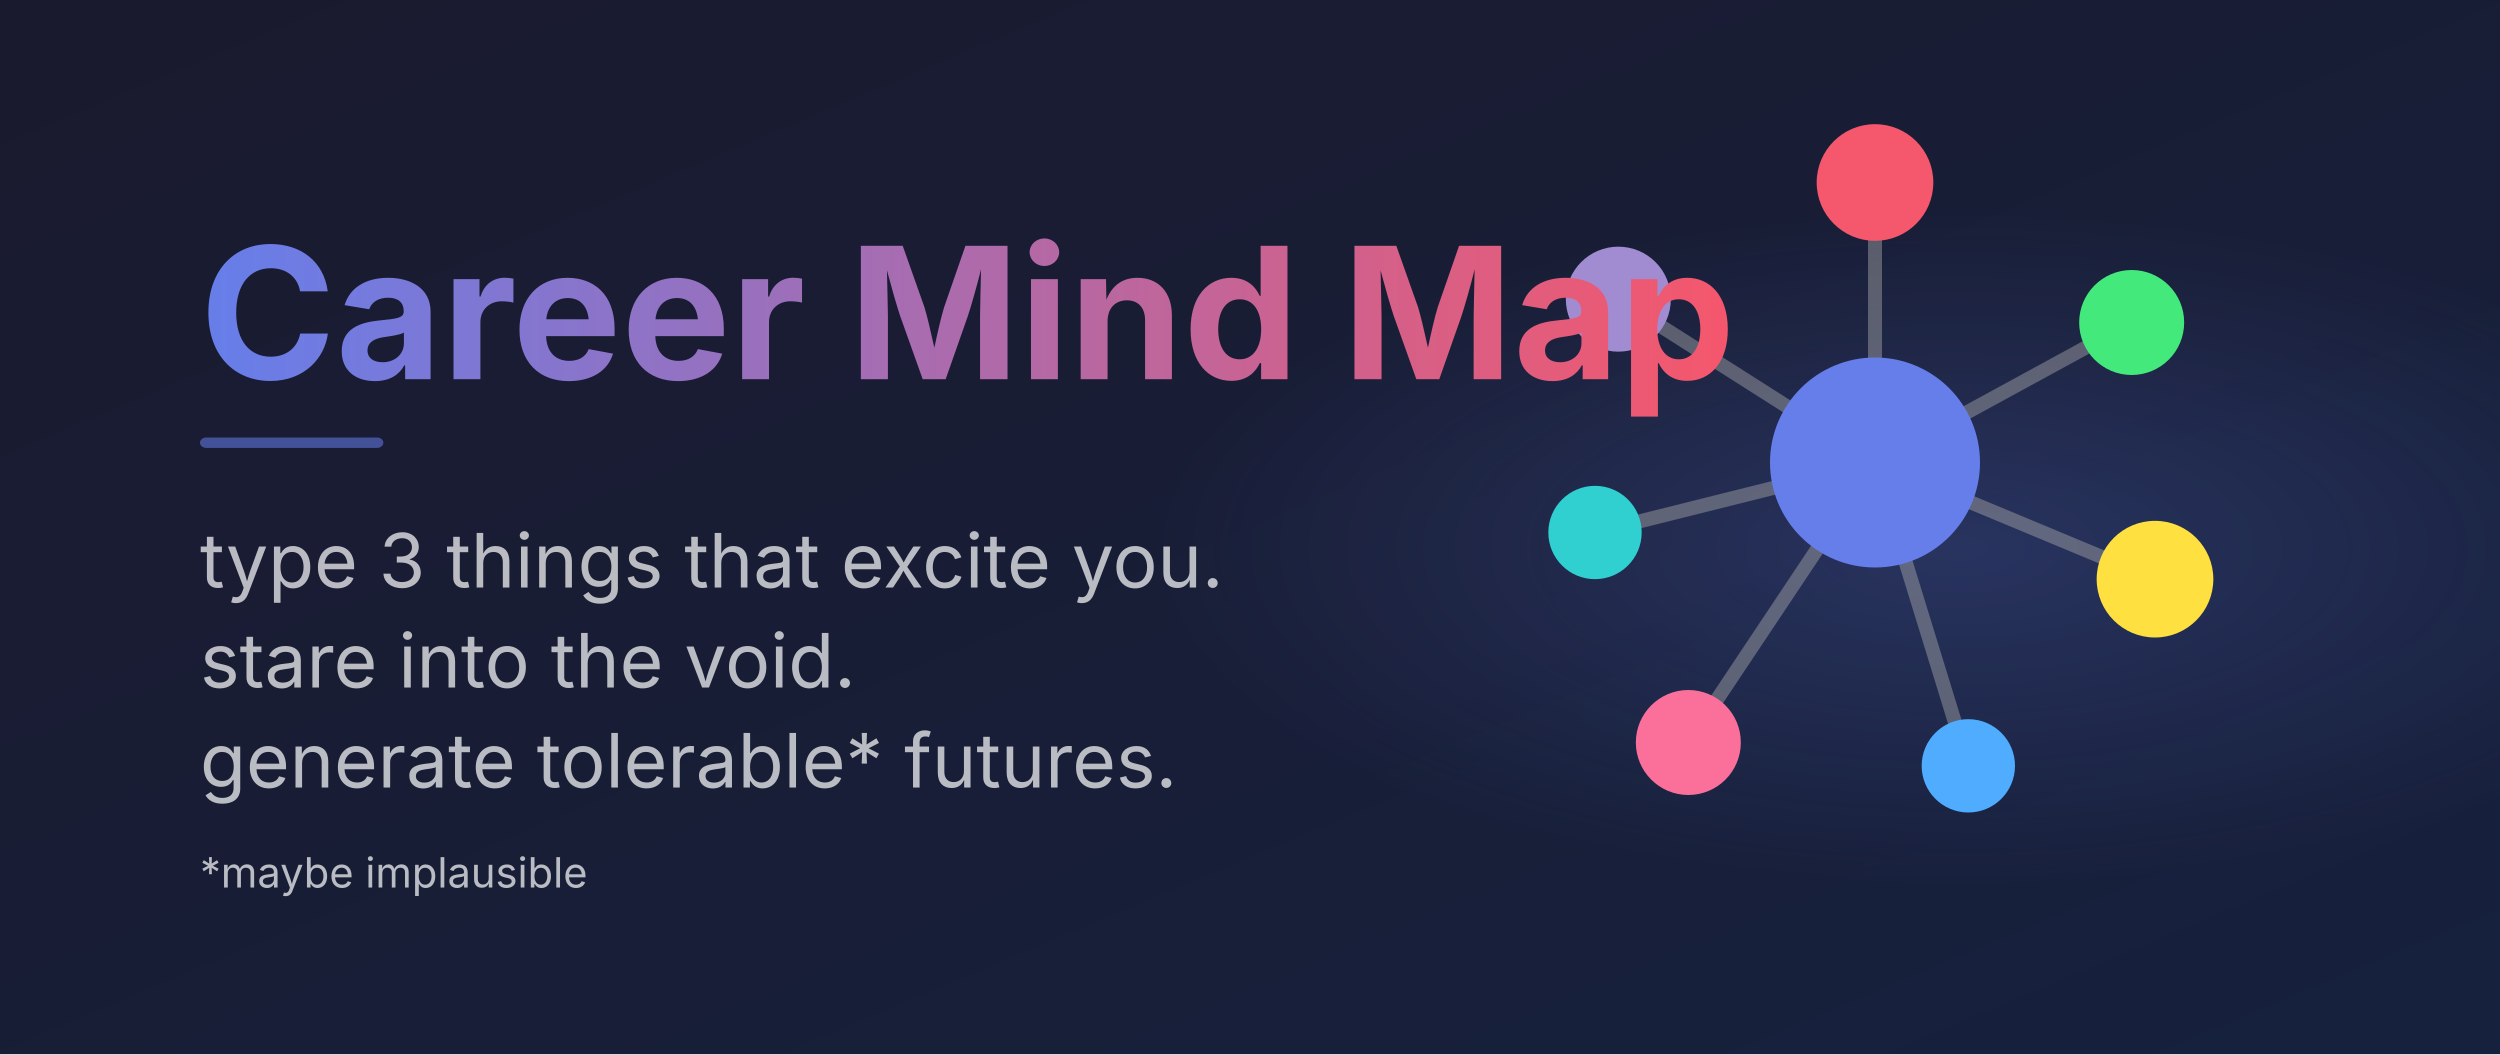
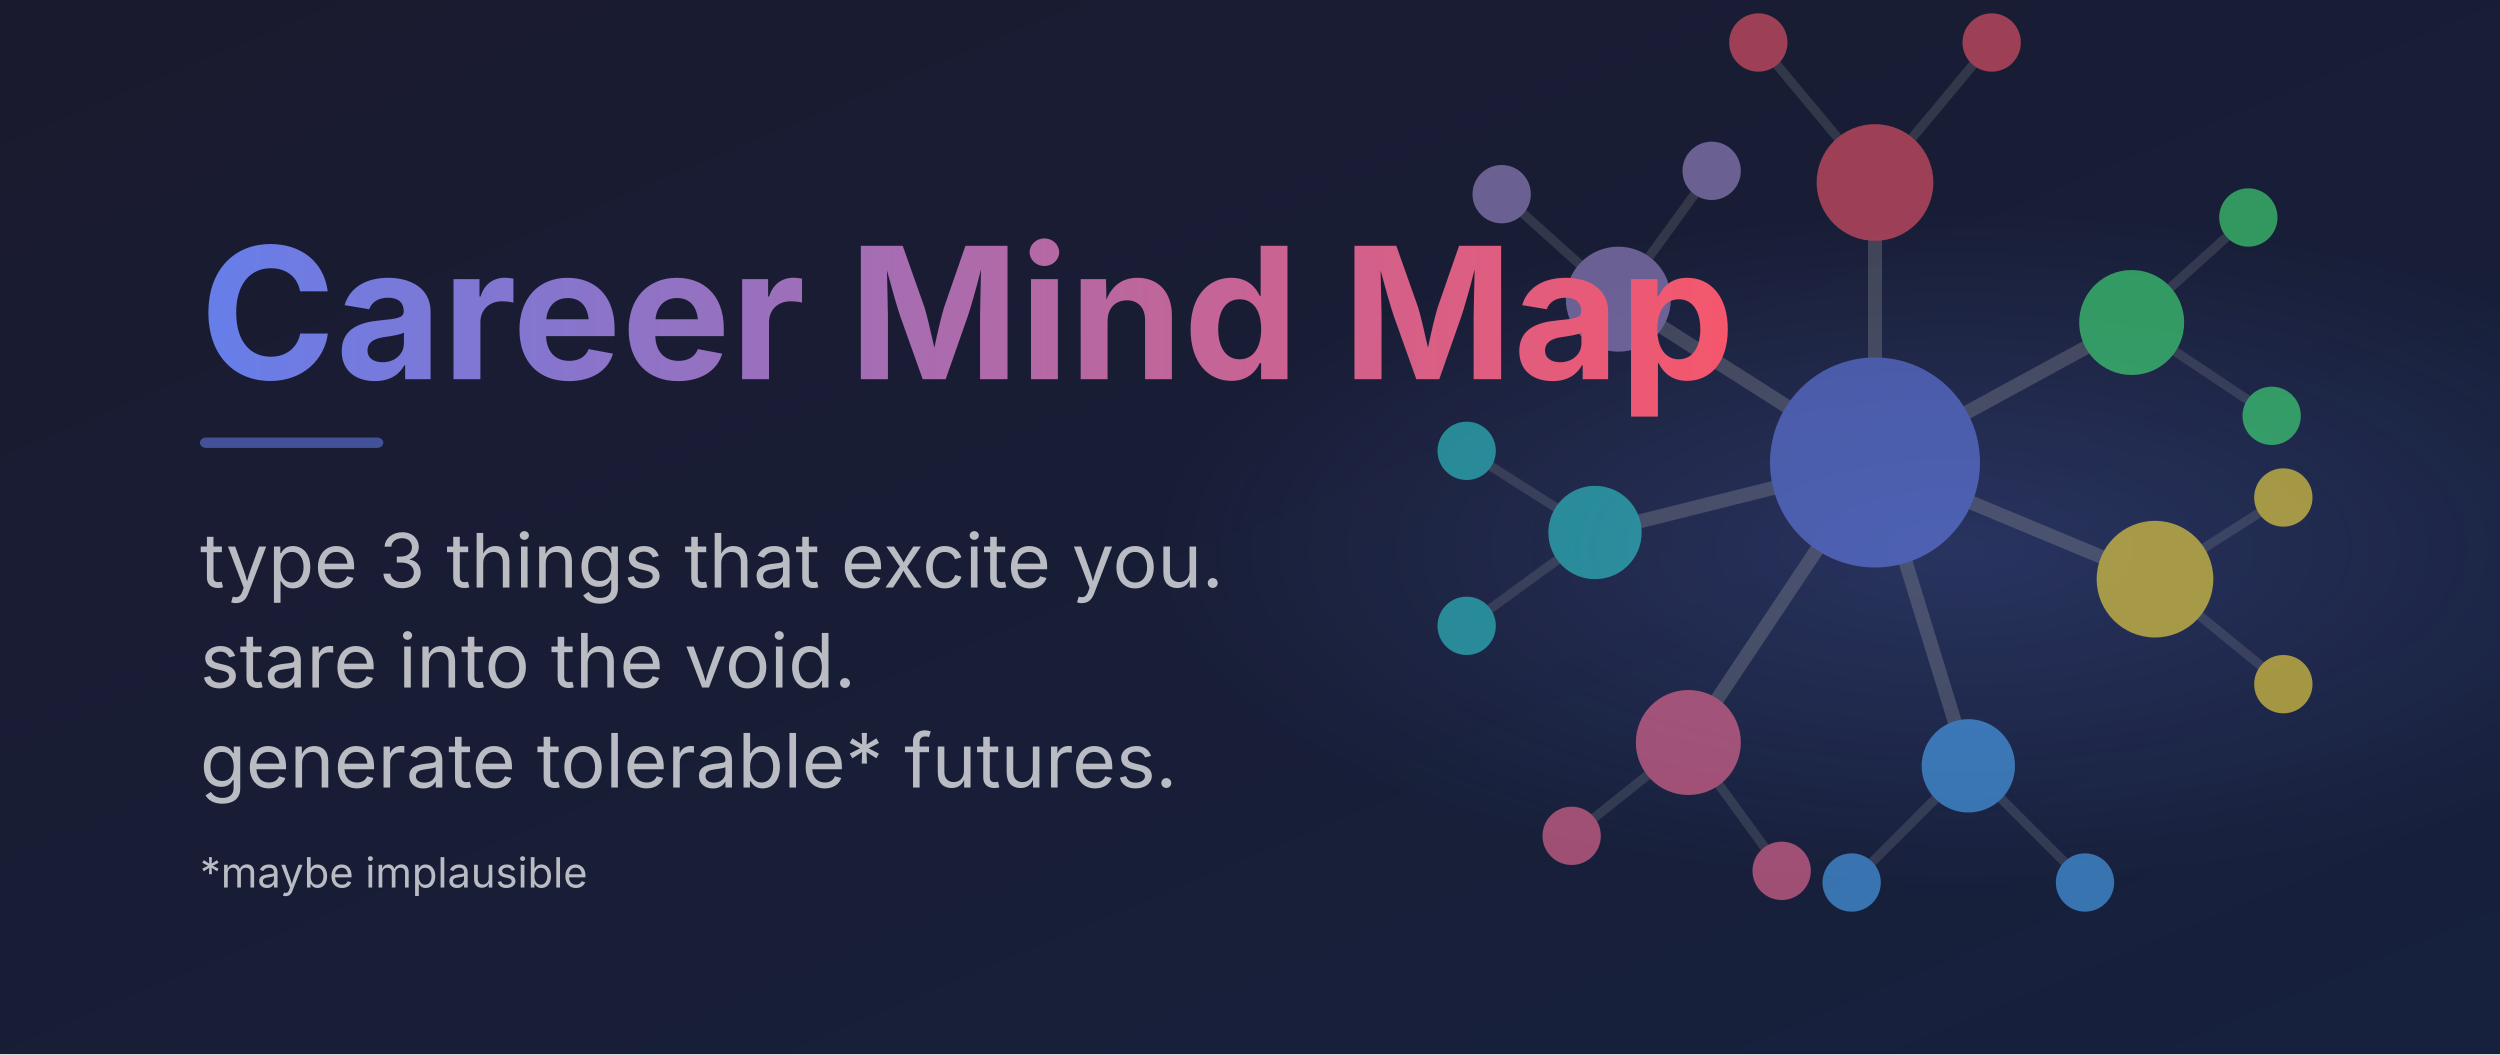
<svg xmlns="http://www.w3.org/2000/svg" width="600" height="253" viewBox="0 47 600 253">
  <defs>
    <linearGradient id="bg" x1="0" y1="0" x2="1" y2="1">
      <stop offset="0%" stop-color="#1a1a2e" />
      <stop offset="100%" stop-color="#16213e" />
    </linearGradient>
    <linearGradient id="title-grad" x1="0" y1="0" x2="1" y2="0">
      <stop offset="0%" stop-color="#667eea" />
      <stop offset="100%" stop-color="#f5576c" />
    </linearGradient>
    <radialGradient id="glow" cx="78%" cy="52%" r="32%">
      <stop offset="0%" stop-color="#667eea" stop-opacity="0.22" />
      <stop offset="100%" stop-color="#667eea" stop-opacity="0" />
    </radialGradient>
  </defs>
  <rect x="0" y="47" width="600" height="253" fill="url(#bg)" />
  <rect x="0" y="47" width="600" height="253" fill="url(#glow)" />
-   <g transform="translate(450,158) scale(2.8)">
+   <g transform="translate(450,158) scale(2.8)" opacity="0.6">
    <line x1="0" y1="0" x2="0" y2="-24" stroke="#aaa" stroke-width="1.2" stroke-opacity="0.45" />
    <line x1="0" y1="0" x2="22" y2="-12" stroke="#aaa" stroke-width="1.2" stroke-opacity="0.45" />
    <line x1="0" y1="0" x2="24" y2="10" stroke="#aaa" stroke-width="1.2" stroke-opacity="0.45" />
    <line x1="0" y1="0" x2="8" y2="26" stroke="#aaa" stroke-width="1.2" stroke-opacity="0.45" />
    <line x1="0" y1="0" x2="-16" y2="24" stroke="#aaa" stroke-width="1.2" stroke-opacity="0.45" />
    <line x1="0" y1="0" x2="-24" y2="6" stroke="#aaa" stroke-width="1.2" stroke-opacity="0.45" />
    <line x1="0" y1="0" x2="-22" y2="-14" stroke="#aaa" stroke-width="1.2" stroke-opacity="0.45" />
+     <line x1="0" y1="-24" x2="-10" y2="-36" stroke="#aaa" stroke-width="0.8" stroke-opacity="0.3" />
+     <line x1="0" y1="-24" x2="10" y2="-36" stroke="#aaa" stroke-width="0.8" stroke-opacity="0.3" />
+     <line x1="22" y1="-12" x2="32" y2="-21" stroke="#aaa" stroke-width="0.8" stroke-opacity="0.3" />
+     <line x1="22" y1="-12" x2="34" y2="-4" stroke="#aaa" stroke-width="0.8" stroke-opacity="0.3" />
+     <line x1="24" y1="10" x2="35" y2="3" stroke="#aaa" stroke-width="0.8" stroke-opacity="0.3" />
+     <line x1="24" y1="10" x2="35" y2="19" stroke="#aaa" stroke-width="0.8" stroke-opacity="0.3" />
+     <line x1="8" y1="26" x2="-2" y2="36" stroke="#aaa" stroke-width="0.8" stroke-opacity="0.3" />
+     <line x1="8" y1="26" x2="18" y2="36" stroke="#aaa" stroke-width="0.8" stroke-opacity="0.3" />
+     <line x1="-16" y1="24" x2="-26" y2="32" stroke="#aaa" stroke-width="0.8" stroke-opacity="0.3" />
+     <line x1="-16" y1="24" x2="-8" y2="35" stroke="#aaa" stroke-width="0.8" stroke-opacity="0.3" />
+     <line x1="-24" y1="6" x2="-35" y2="-1" stroke="#aaa" stroke-width="0.8" stroke-opacity="0.3" />
+     <line x1="-24" y1="6" x2="-35" y2="14" stroke="#aaa" stroke-width="0.8" stroke-opacity="0.3" />
+     <line x1="-22" y1="-14" x2="-32" y2="-23" stroke="#aaa" stroke-width="0.8" stroke-opacity="0.3" />
+     <line x1="-22" y1="-14" x2="-14" y2="-25" stroke="#aaa" stroke-width="0.8" stroke-opacity="0.3" />
    <circle cx="0" cy="-24" r="5" fill="#f5576c" />
    <circle cx="22" cy="-12" r="4.5" fill="#43e97b" />
    <circle cx="24" cy="10" r="5" fill="#fee140" />
    <circle cx="8" cy="26" r="4" fill="#4facfe" />
    <circle cx="-16" cy="24" r="4.5" fill="#fa709a" />
    <circle cx="-24" cy="6" r="4" fill="#30cfd0" />
    <circle cx="-22" cy="-14" r="4.5" fill="#a18cd1" />
+     <circle cx="-10" cy="-36" r="2.5" fill="#f5576c" />
+     <circle cx="10" cy="-36" r="2.5" fill="#f5576c" />
+     <circle cx="32" cy="-21" r="2.5" fill="#43e97b" />
+     <circle cx="34" cy="-4" r="2.5" fill="#43e97b" />
+     <circle cx="35" cy="3" r="2.5" fill="#fee140" />
+     <circle cx="35" cy="19" r="2.5" fill="#fee140" />
+     <circle cx="-2" cy="36" r="2.5" fill="#4facfe" />
+     <circle cx="18" cy="36" r="2.5" fill="#4facfe" />
+     <circle cx="-26" cy="32" r="2.5" fill="#fa709a" />
+     <circle cx="-8" cy="35" r="2.5" fill="#fa709a" />
+     <circle cx="-35" cy="-1" r="2.5" fill="#30cfd0" />
+     <circle cx="-35" cy="14" r="2.5" fill="#30cfd0" />
+     <circle cx="-32" cy="-23" r="2.5" fill="#a18cd1" />
+     <circle cx="-14" cy="-25" r="2.5" fill="#a18cd1" />
    <circle cx="0" cy="0" r="9" fill="#667eea" />
  </g>
  <text x="48" y="138" font-family="system-ui, -apple-system, sans-serif" font-size="44" font-weight="700" fill="url(#title-grad)">Career Mind Map</text>
  <rect x="48" y="152" width="44" height="2.5" rx="1.5" fill="#667eea" fill-opacity="0.55" />
  <text x="48" y="188" font-family="system-ui, -apple-system, sans-serif" font-size="18" fill="rgba(255,255,255,0.7)">type 3 things that excite you.</text>
  <text x="48" y="212" font-family="system-ui, -apple-system, sans-serif" font-size="18" fill="rgba(255,255,255,0.7)">stare into the void.</text>
  <text x="48" y="236" font-family="system-ui, -apple-system, sans-serif" font-size="18" fill="rgba(255,255,255,0.7)">generate tolerable* futures.</text>
  <text x="48" y="260" font-family="system-ui, -apple-system, sans-serif" font-size="10" fill="rgba(255,255,255,0.7)">*maybe implausible</text>
</svg>
